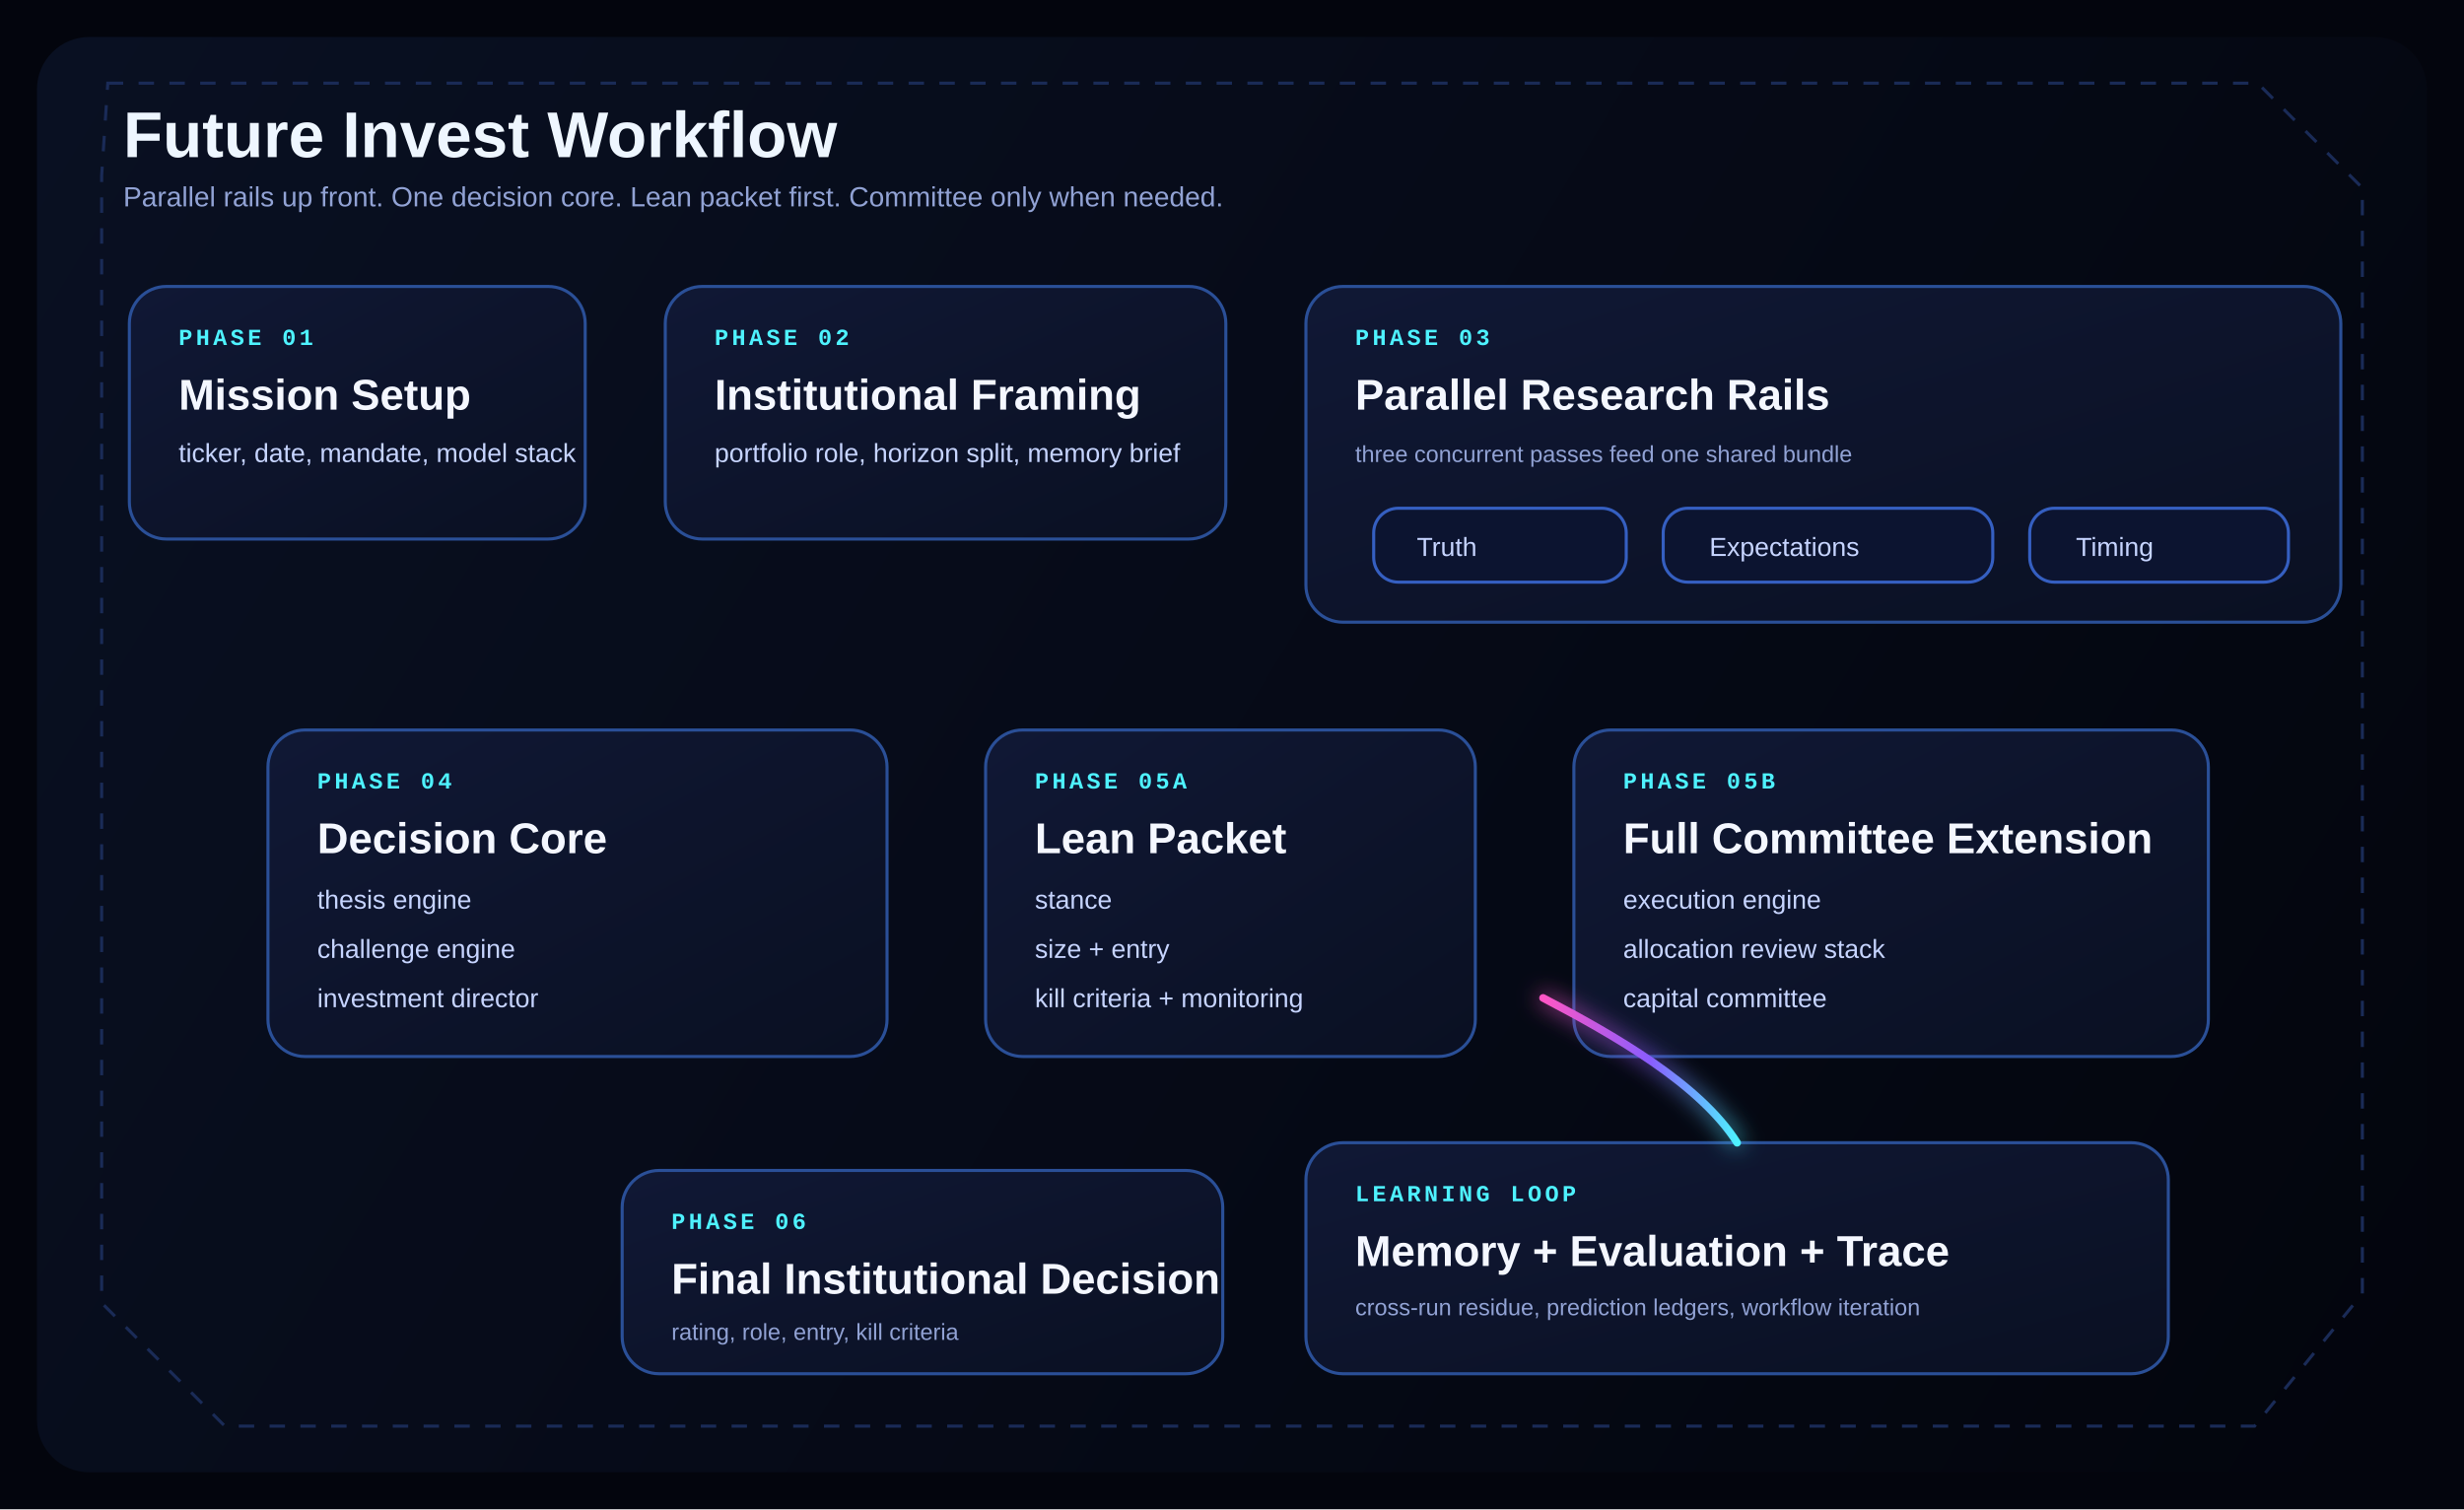
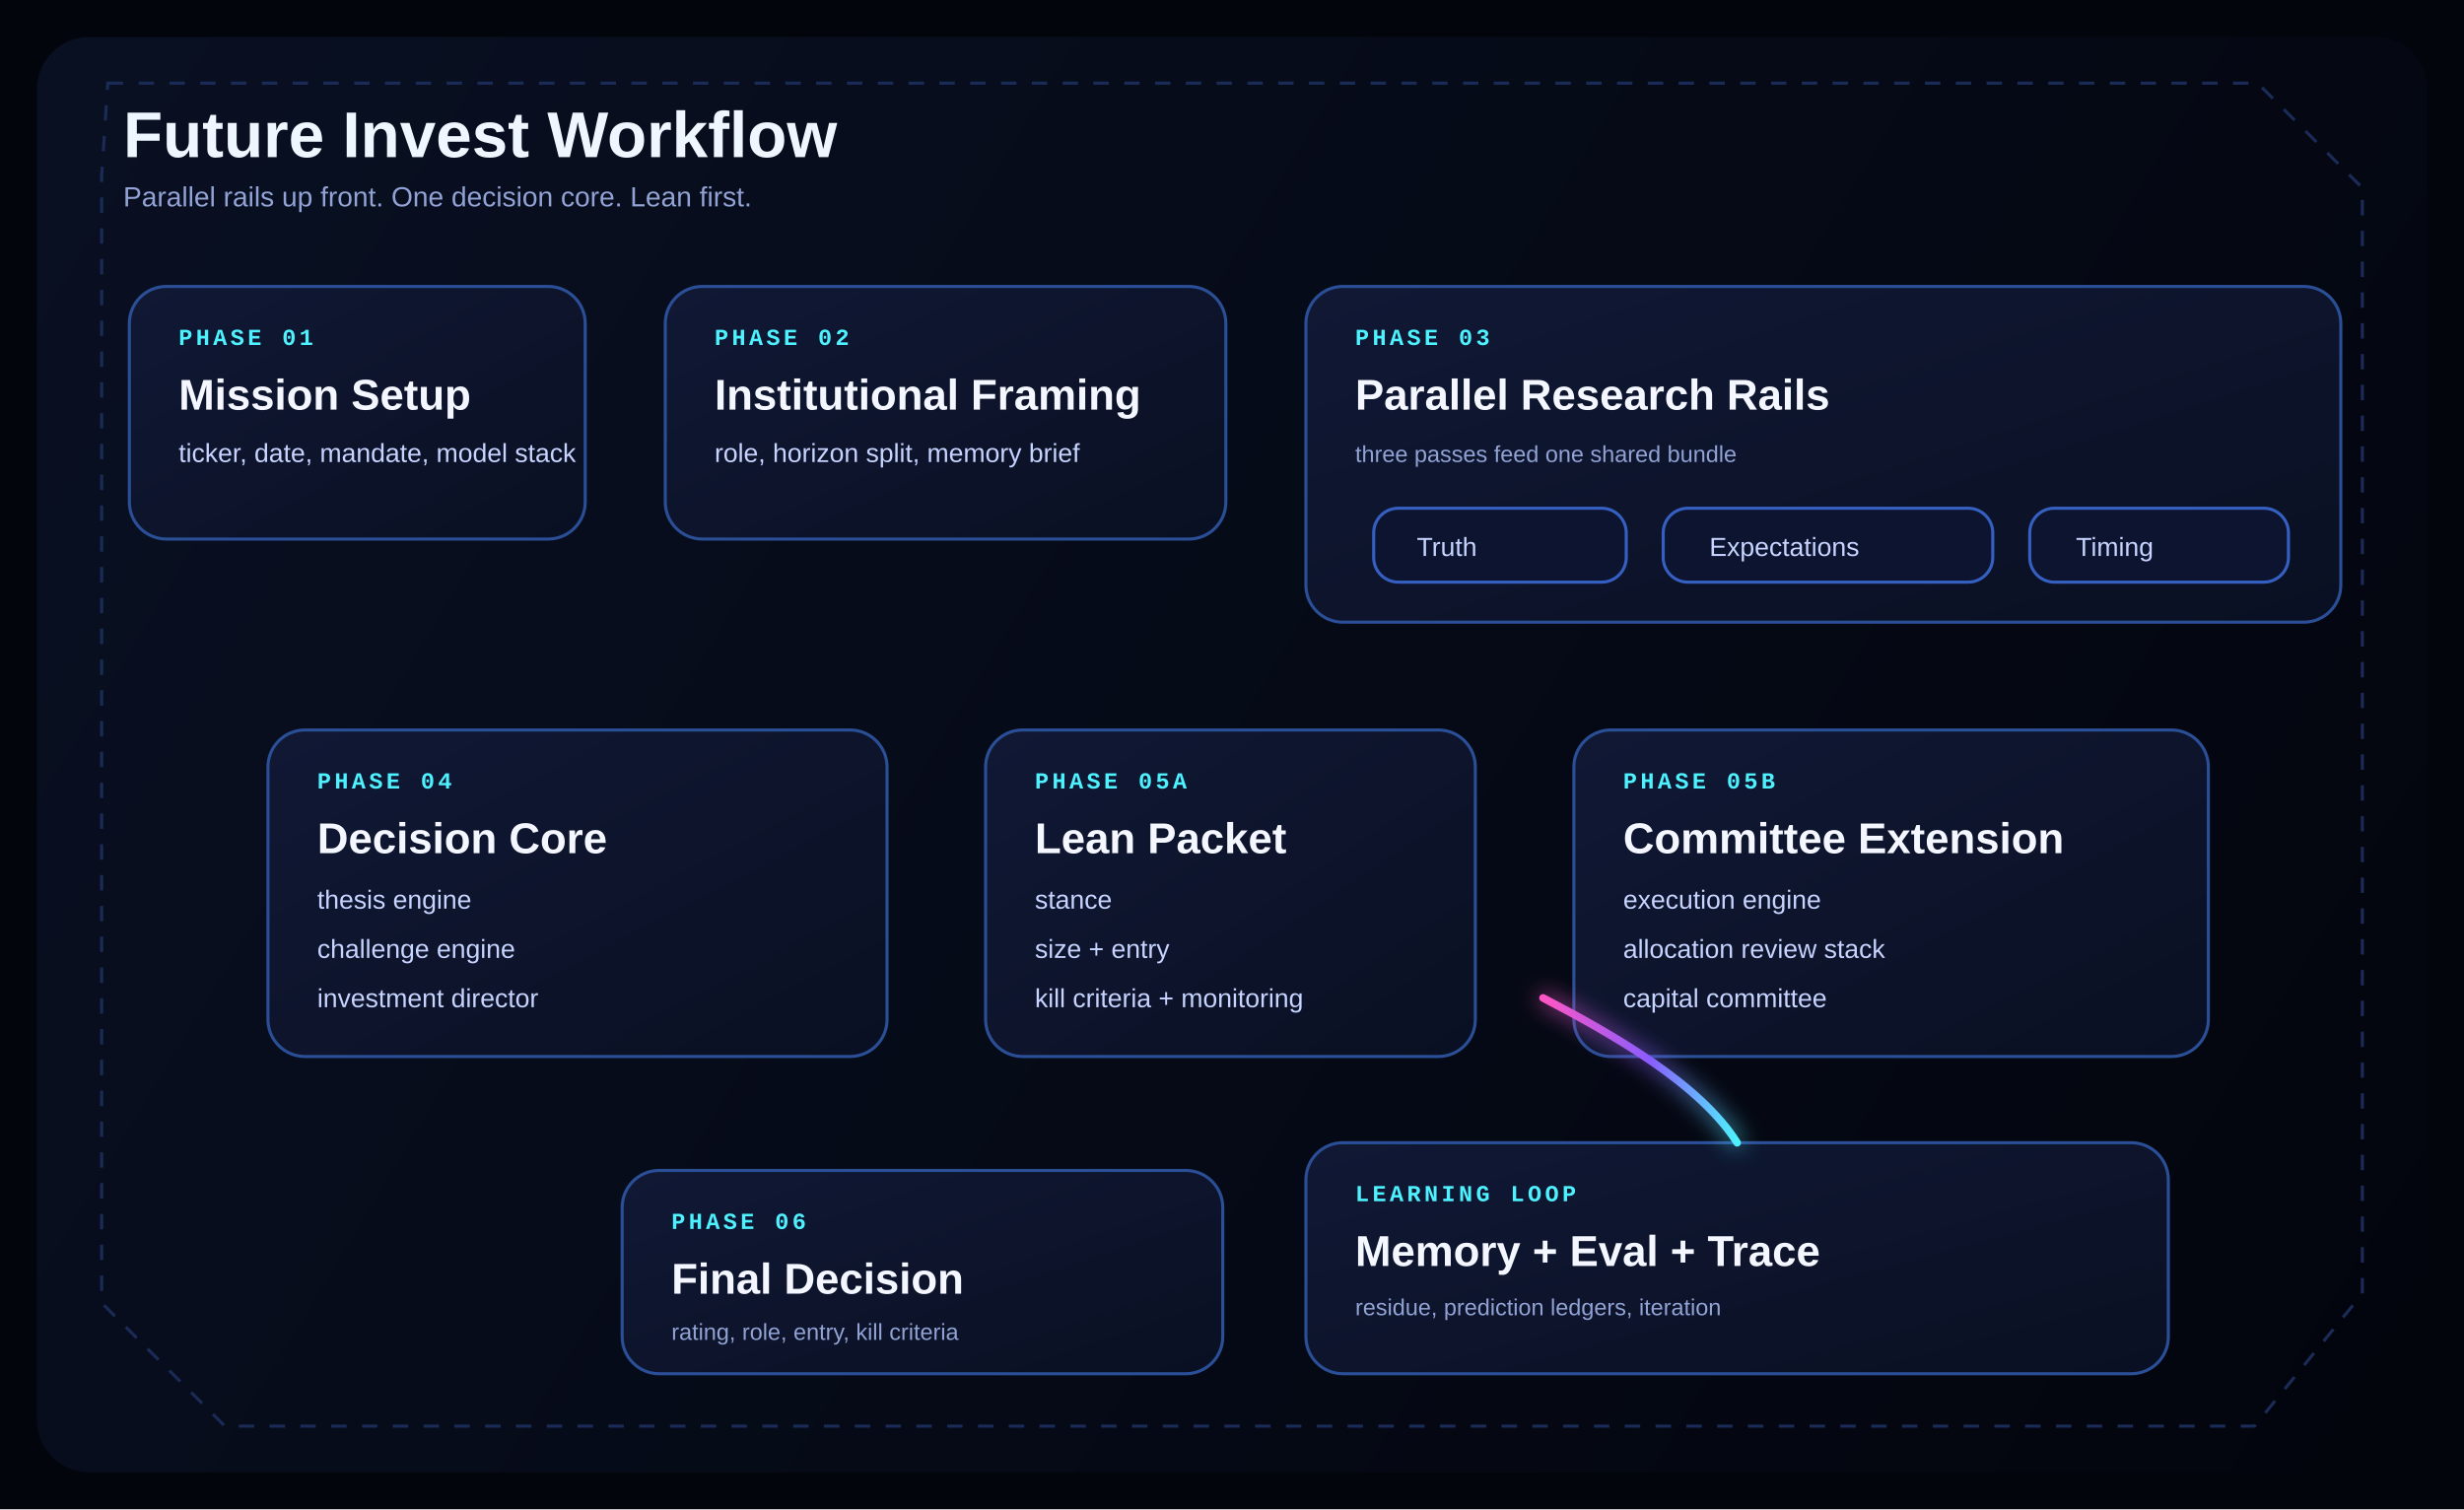
<svg xmlns="http://www.w3.org/2000/svg" width="1600" height="980" viewBox="0 0 1600 980" role="img" aria-labelledby="title desc">
  <defs>
    <linearGradient id="wf-bg" x1="42" y1="28" x2="1550" y2="940" gradientUnits="userSpaceOnUse">
      <stop offset="0%" stop-color="#091022" />
      <stop offset="100%" stop-color="#03050d" />
    </linearGradient>
    <linearGradient id="wf-panel" x1="0%" y1="0%" x2="100%" y2="100%">
      <stop offset="0%" stop-color="#101835" />
      <stop offset="100%" stop-color="#0a1022" />
    </linearGradient>
    <linearGradient id="wf-line" x1="0%" y1="0%" x2="100%" y2="0%">
      <stop offset="0%" stop-color="#ff57c5" />
      <stop offset="55%" stop-color="#8a5cff" />
      <stop offset="100%" stop-color="#4ef2ff" />
    </linearGradient>
    <filter id="wf-glow" x="-20%" y="-20%" width="140%" height="140%">
      <feGaussianBlur stdDeviation="7" result="blur" />
      <feMerge>
        <feMergeNode in="blur" />
        <feMergeNode in="SourceGraphic" />
      </feMerge>
    </filter>
    <style>
      .title { font: 700 42px Arial, Helvetica, sans-serif; fill: #eef6ff; }
      .subtitle { font: 400 18px Arial, Helvetica, sans-serif; fill: #91a2d4; }
      .label { font: 700 15px "Courier New", monospace; fill: #4ef2ff; letter-spacing: 2.2px; }
      .heading { font: 700 28px Arial, Helvetica, sans-serif; fill: #f4f7ff; }
      .body { font: 400 17px Arial, Helvetica, sans-serif; fill: #c6d4ff; }
      .small { font: 400 15px Arial, Helvetica, sans-serif; fill: #91a2d4; }
      .panel { fill: url(#wf-panel); stroke: #2a4f97; stroke-width: 2; }
      .chip { fill: #0c1430; stroke: #355fc1; stroke-width: 2; }
      .line { fill: none; stroke: url(#wf-line); stroke-width: 5; stroke-linecap: round; stroke-linejoin: round; filter: url(#wf-glow); }
      .guide { fill: none; stroke: #1a2b57; stroke-width: 2; stroke-dasharray: 10 10; }
    </style>
  </defs>
  <rect width="1600" height="980" fill="#03050d" />
  <rect x="24" y="24" width="1552" height="932" rx="34" fill="url(#wf-bg)" />
  <path d="M70 54H1466L1534 122V840L1464 926H146L66 846V114L70 54Z" class="guide" />
  <text x="80" y="102" class="title">Future Invest Workflow</text>
-   <text x="80" y="134" class="subtitle">Parallel rails up front. One decision core. Lean packet first. Committee only when needed.</text>
+   <text x="80" y="134" class="subtitle">Parallel rails up front. One decision core. Lean first.</text>
  <rect x="84" y="186" width="296" height="164" rx="24" class="panel" />
  <text x="116" y="224" class="label">PHASE 01</text>
  <text x="116" y="266" class="heading">Mission Setup</text>
  <text x="116" y="300" class="body">ticker, date, mandate, model stack</text>
  <rect x="432" y="186" width="364" height="164" rx="24" class="panel" />
  <text x="464" y="224" class="label">PHASE 02</text>
  <text x="464" y="266" class="heading">Institutional Framing</text>
-   <text x="464" y="300" class="body">portfolio role, horizon split, memory brief</text>
+   <text x="464" y="300" class="body">role, horizon split, memory brief</text>
  <rect x="848" y="186" width="672" height="218" rx="24" class="panel" />
  <text x="880" y="224" class="label">PHASE 03</text>
  <text x="880" y="266" class="heading">Parallel Research Rails</text>
-   <text x="880" y="300" class="small">three concurrent passes feed one shared bundle</text>
+   <text x="880" y="300" class="small">three passes feed one shared bundle</text>
  <rect x="892" y="330" width="164" height="48" rx="16" class="chip" />
  <text x="920" y="361" class="body">Truth</text>
  <rect x="1080" y="330" width="214" height="48" rx="16" class="chip" />
  <text x="1110" y="361" class="body">Expectations</text>
  <rect x="1318" y="330" width="168" height="48" rx="16" class="chip" />
  <text x="1348" y="361" class="body">Timing</text>
  <rect x="174" y="474" width="402" height="212" rx="24" class="panel" />
  <text x="206" y="512" class="label">PHASE 04</text>
  <text x="206" y="554" class="heading">Decision Core</text>
  <text x="206" y="590" class="body">thesis engine</text>
  <text x="206" y="622" class="body">challenge engine</text>
  <text x="206" y="654" class="body">investment director</text>
  <rect x="640" y="474" width="318" height="212" rx="24" class="panel" />
  <text x="672" y="512" class="label">PHASE 05A</text>
  <text x="672" y="554" class="heading">Lean Packet</text>
  <text x="672" y="590" class="body">stance</text>
  <text x="672" y="622" class="body">size + entry</text>
  <text x="672" y="654" class="body">kill criteria + monitoring</text>
  <rect x="1022" y="474" width="412" height="212" rx="24" class="panel" />
  <text x="1054" y="512" class="label">PHASE 05B</text>
-   <text x="1054" y="554" class="heading">Full Committee Extension</text>
+   <text x="1054" y="554" class="heading">Committee Extension</text>
  <text x="1054" y="590" class="body">execution engine</text>
  <text x="1054" y="622" class="body">allocation review stack</text>
  <text x="1054" y="654" class="body">capital committee</text>
  <rect x="404" y="760" width="390" height="132" rx="24" class="panel" />
  <text x="436" y="798" class="label">PHASE 06</text>
-   <text x="436" y="840" class="heading">Final Institutional Decision</text>
+   <text x="436" y="840" class="heading">Final Decision</text>
  <text x="436" y="870" class="small">rating, role, entry, kill criteria</text>
  <rect x="848" y="742" width="560" height="150" rx="24" class="panel" />
  <text x="880" y="780" class="label">LEARNING LOOP</text>
-   <text x="880" y="822" class="heading">Memory + Evaluation + Trace</text>
-   <text x="880" y="854" class="small">cross-run residue, prediction ledgers, workflow iteration</text>
+   <text x="880" y="822" class="heading">Memory + Eval + Trace</text>
+   <text x="880" y="854" class="small">residue, prediction ledgers, iteration</text>
  <path d="M380 268H432" class="line" />
  <path d="M796 268H848" class="line" />
  <path d="M1184 404V474" class="line" />
  <path d="M576 580H640" class="line" />
  <path d="M958 580H1022" class="line" />
  <path d="M798 686V760" class="line" />
  <path d="M794 826H848" class="line" />
  <path d="M1128 742C1104 704 1048 672 1002 648" class="line" />
</svg>
